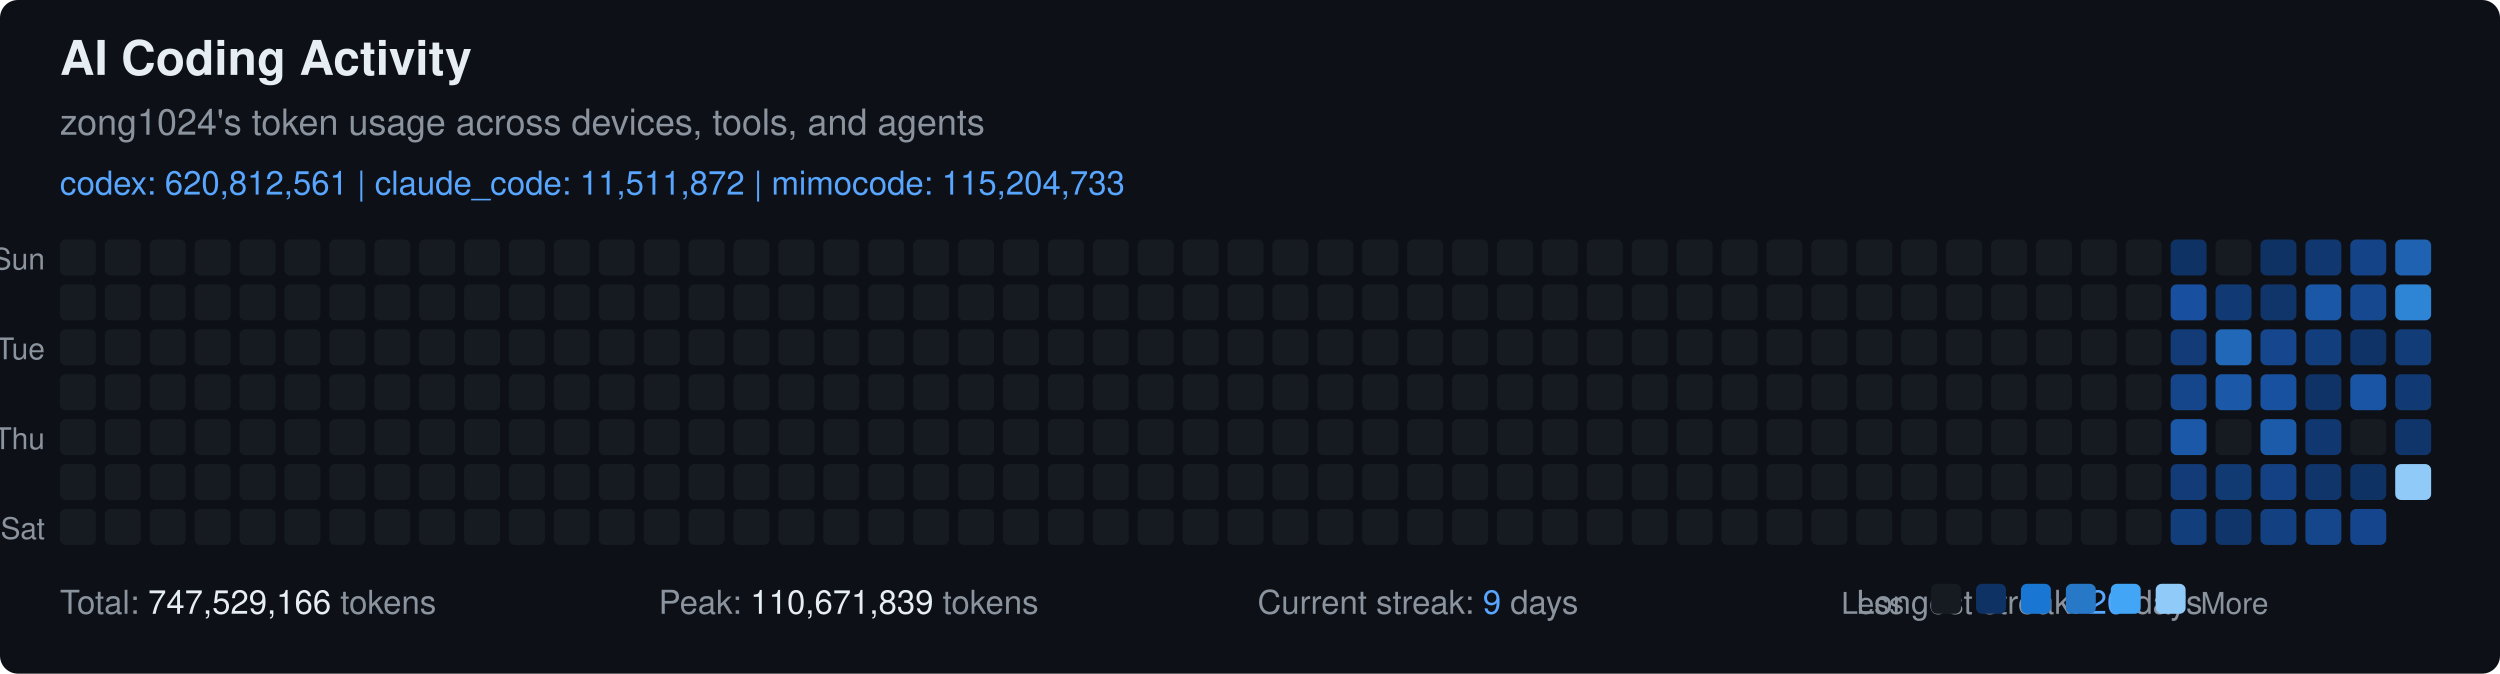
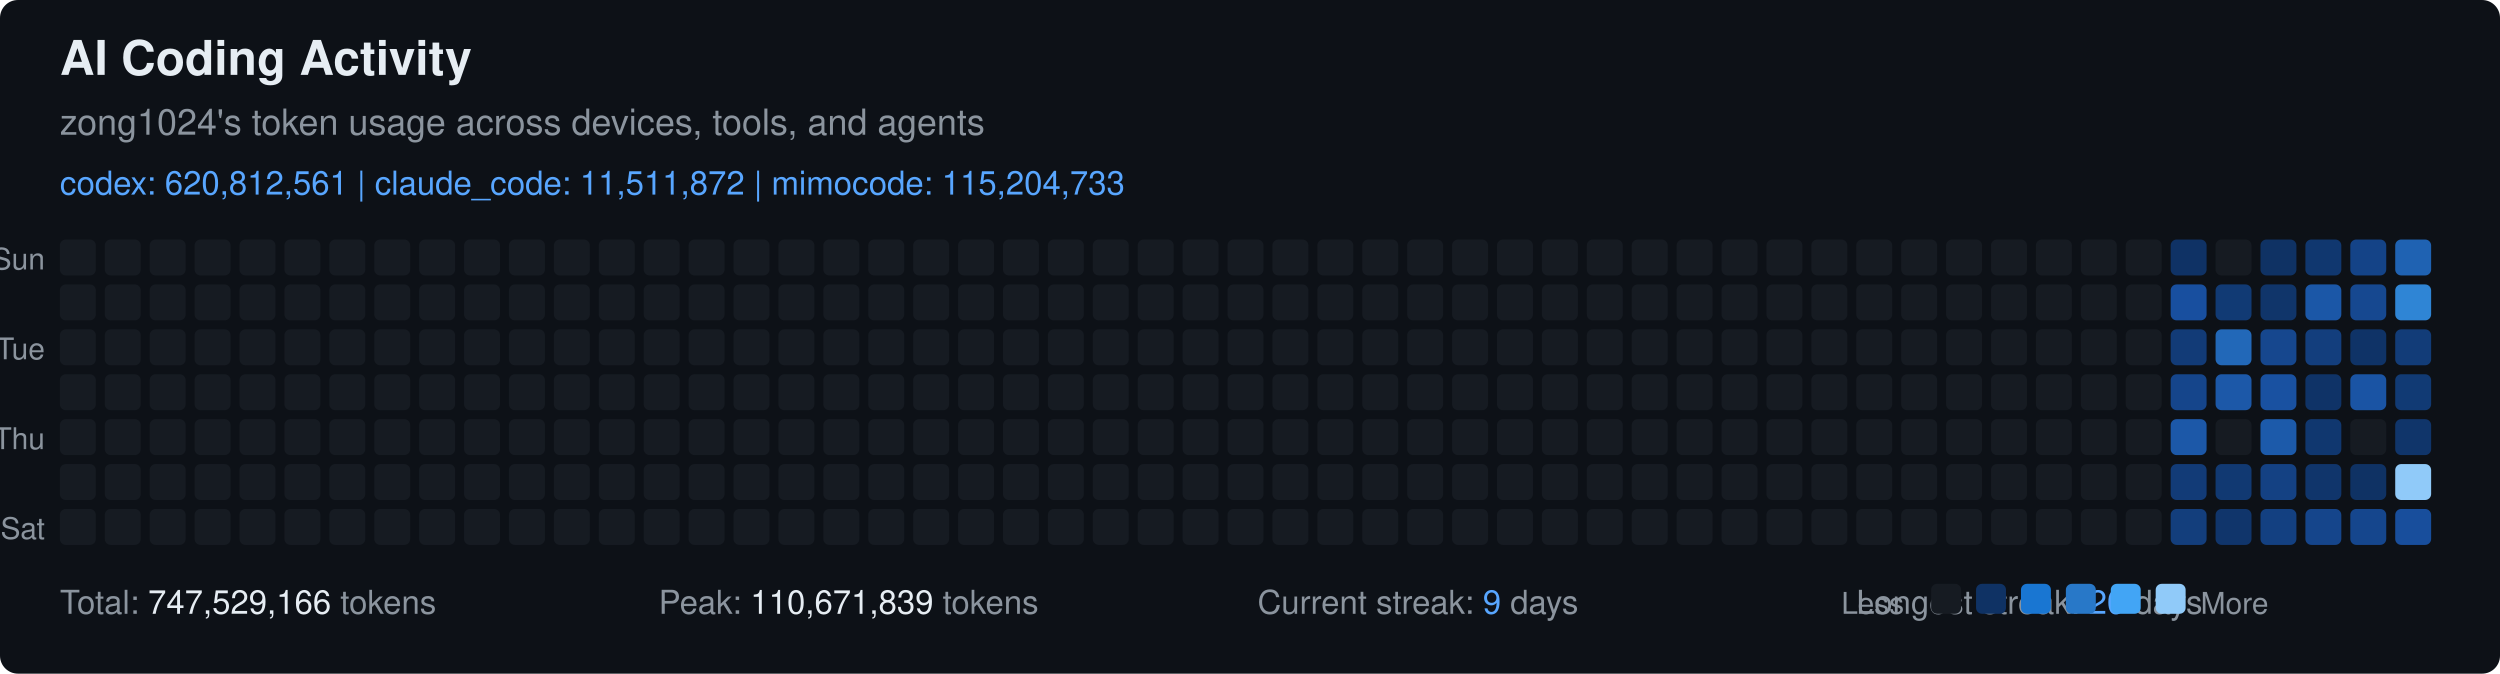
<svg xmlns="http://www.w3.org/2000/svg" width="835" height="225" viewBox="0 0 835 225" font-family="-apple-system, BlinkMacSystemFont, 'Segoe UI', Helvetica, Arial, sans-serif">
  <rect width="835" height="225" fill="#0d1117" rx="6" ry="6" />
  <text x="20" y="25" fill="#e6edf3" font-size="16" font-weight="600">
    AI Coding Activity
  </text>
  <text x="20" y="45" fill="#8b949e" font-size="12">
    zong1024's token usage across devices, tools, and agents
  </text>
  <text x="20" y="65" fill="#58a6ff" font-size="11">
    codex: 620,812,561 | claude_code: 11,511,872 | mimocode: 115,204,733
  </text>
  <text x="15" y="90" fill="#8b949e" font-size="10" text-anchor="end">Sun</text>
  <text x="15" y="120" fill="#8b949e" font-size="10" text-anchor="end">Tue</text>
  <text x="15" y="150" fill="#8b949e" font-size="10" text-anchor="end">Thu</text>
  <text x="15" y="180" fill="#8b949e" font-size="10" text-anchor="end">Sat</text>
  <rect x="20" y="80" width="12" height="12" fill="#161b22" rx="2" ry="2" />
  <rect x="20" y="95" width="12" height="12" fill="#161b22" rx="2" ry="2" />
  <rect x="20" y="110" width="12" height="12" fill="#161b22" rx="2" ry="2" />
  <rect x="20" y="125" width="12" height="12" fill="#161b22" rx="2" ry="2" />
  <rect x="20" y="140" width="12" height="12" fill="#161b22" rx="2" ry="2" />
  <rect x="20" y="155" width="12" height="12" fill="#161b22" rx="2" ry="2" />
  <rect x="20" y="170" width="12" height="12" fill="#161b22" rx="2" ry="2" />
  <rect x="35" y="80" width="12" height="12" fill="#161b22" rx="2" ry="2" />
  <rect x="35" y="95" width="12" height="12" fill="#161b22" rx="2" ry="2" />
  <rect x="35" y="110" width="12" height="12" fill="#161b22" rx="2" ry="2" />
  <rect x="35" y="125" width="12" height="12" fill="#161b22" rx="2" ry="2" />
  <rect x="35" y="140" width="12" height="12" fill="#161b22" rx="2" ry="2" />
  <rect x="35" y="155" width="12" height="12" fill="#161b22" rx="2" ry="2" />
  <rect x="35" y="170" width="12" height="12" fill="#161b22" rx="2" ry="2" />
  <rect x="50" y="80" width="12" height="12" fill="#161b22" rx="2" ry="2" />
  <rect x="50" y="95" width="12" height="12" fill="#161b22" rx="2" ry="2" />
  <rect x="50" y="110" width="12" height="12" fill="#161b22" rx="2" ry="2" />
  <rect x="50" y="125" width="12" height="12" fill="#161b22" rx="2" ry="2" />
  <rect x="50" y="140" width="12" height="12" fill="#161b22" rx="2" ry="2" />
  <rect x="50" y="155" width="12" height="12" fill="#161b22" rx="2" ry="2" />
  <rect x="50" y="170" width="12" height="12" fill="#161b22" rx="2" ry="2" />
  <rect x="65" y="80" width="12" height="12" fill="#161b22" rx="2" ry="2" />
  <rect x="65" y="95" width="12" height="12" fill="#161b22" rx="2" ry="2" />
  <rect x="65" y="110" width="12" height="12" fill="#161b22" rx="2" ry="2" />
  <rect x="65" y="125" width="12" height="12" fill="#161b22" rx="2" ry="2" />
  <rect x="65" y="140" width="12" height="12" fill="#161b22" rx="2" ry="2" />
  <rect x="65" y="155" width="12" height="12" fill="#161b22" rx="2" ry="2" />
  <rect x="65" y="170" width="12" height="12" fill="#161b22" rx="2" ry="2" />
  <rect x="80" y="80" width="12" height="12" fill="#161b22" rx="2" ry="2" />
  <rect x="80" y="95" width="12" height="12" fill="#161b22" rx="2" ry="2" />
  <rect x="80" y="110" width="12" height="12" fill="#161b22" rx="2" ry="2" />
  <rect x="80" y="125" width="12" height="12" fill="#161b22" rx="2" ry="2" />
  <rect x="80" y="140" width="12" height="12" fill="#161b22" rx="2" ry="2" />
  <rect x="80" y="155" width="12" height="12" fill="#161b22" rx="2" ry="2" />
  <rect x="80" y="170" width="12" height="12" fill="#161b22" rx="2" ry="2" />
  <rect x="95" y="80" width="12" height="12" fill="#161b22" rx="2" ry="2" />
  <rect x="95" y="95" width="12" height="12" fill="#161b22" rx="2" ry="2" />
  <rect x="95" y="110" width="12" height="12" fill="#161b22" rx="2" ry="2" />
  <rect x="95" y="125" width="12" height="12" fill="#161b22" rx="2" ry="2" />
  <rect x="95" y="140" width="12" height="12" fill="#161b22" rx="2" ry="2" />
  <rect x="95" y="155" width="12" height="12" fill="#161b22" rx="2" ry="2" />
  <rect x="95" y="170" width="12" height="12" fill="#161b22" rx="2" ry="2" />
  <rect x="110" y="80" width="12" height="12" fill="#161b22" rx="2" ry="2" />
  <rect x="110" y="95" width="12" height="12" fill="#161b22" rx="2" ry="2" />
  <rect x="110" y="110" width="12" height="12" fill="#161b22" rx="2" ry="2" />
  <rect x="110" y="125" width="12" height="12" fill="#161b22" rx="2" ry="2" />
  <rect x="110" y="140" width="12" height="12" fill="#161b22" rx="2" ry="2" />
  <rect x="110" y="155" width="12" height="12" fill="#161b22" rx="2" ry="2" />
  <rect x="110" y="170" width="12" height="12" fill="#161b22" rx="2" ry="2" />
  <rect x="125" y="80" width="12" height="12" fill="#161b22" rx="2" ry="2" />
  <rect x="125" y="95" width="12" height="12" fill="#161b22" rx="2" ry="2" />
  <rect x="125" y="110" width="12" height="12" fill="#161b22" rx="2" ry="2" />
  <rect x="125" y="125" width="12" height="12" fill="#161b22" rx="2" ry="2" />
  <rect x="125" y="140" width="12" height="12" fill="#161b22" rx="2" ry="2" />
  <rect x="125" y="155" width="12" height="12" fill="#161b22" rx="2" ry="2" />
  <rect x="125" y="170" width="12" height="12" fill="#161b22" rx="2" ry="2" />
  <rect x="140" y="80" width="12" height="12" fill="#161b22" rx="2" ry="2" />
  <rect x="140" y="95" width="12" height="12" fill="#161b22" rx="2" ry="2" />
  <rect x="140" y="110" width="12" height="12" fill="#161b22" rx="2" ry="2" />
  <rect x="140" y="125" width="12" height="12" fill="#161b22" rx="2" ry="2" />
  <rect x="140" y="140" width="12" height="12" fill="#161b22" rx="2" ry="2" />
  <rect x="140" y="155" width="12" height="12" fill="#161b22" rx="2" ry="2" />
  <rect x="140" y="170" width="12" height="12" fill="#161b22" rx="2" ry="2" />
  <rect x="155" y="80" width="12" height="12" fill="#161b22" rx="2" ry="2" />
  <rect x="155" y="95" width="12" height="12" fill="#161b22" rx="2" ry="2" />
  <rect x="155" y="110" width="12" height="12" fill="#161b22" rx="2" ry="2" />
  <rect x="155" y="125" width="12" height="12" fill="#161b22" rx="2" ry="2" />
  <rect x="155" y="140" width="12" height="12" fill="#161b22" rx="2" ry="2" />
  <rect x="155" y="155" width="12" height="12" fill="#161b22" rx="2" ry="2" />
  <rect x="155" y="170" width="12" height="12" fill="#161b22" rx="2" ry="2" />
  <rect x="170" y="80" width="12" height="12" fill="#161b22" rx="2" ry="2" />
  <rect x="170" y="95" width="12" height="12" fill="#161b22" rx="2" ry="2" />
  <rect x="170" y="110" width="12" height="12" fill="#161b22" rx="2" ry="2" />
  <rect x="170" y="125" width="12" height="12" fill="#161b22" rx="2" ry="2" />
  <rect x="170" y="140" width="12" height="12" fill="#161b22" rx="2" ry="2" />
  <rect x="170" y="155" width="12" height="12" fill="#161b22" rx="2" ry="2" />
  <rect x="170" y="170" width="12" height="12" fill="#161b22" rx="2" ry="2" />
  <rect x="185" y="80" width="12" height="12" fill="#161b22" rx="2" ry="2" />
  <rect x="185" y="95" width="12" height="12" fill="#161b22" rx="2" ry="2" />
  <rect x="185" y="110" width="12" height="12" fill="#161b22" rx="2" ry="2" />
  <rect x="185" y="125" width="12" height="12" fill="#161b22" rx="2" ry="2" />
  <rect x="185" y="140" width="12" height="12" fill="#161b22" rx="2" ry="2" />
  <rect x="185" y="155" width="12" height="12" fill="#161b22" rx="2" ry="2" />
  <rect x="185" y="170" width="12" height="12" fill="#161b22" rx="2" ry="2" />
  <rect x="200" y="80" width="12" height="12" fill="#161b22" rx="2" ry="2" />
  <rect x="200" y="95" width="12" height="12" fill="#161b22" rx="2" ry="2" />
  <rect x="200" y="110" width="12" height="12" fill="#161b22" rx="2" ry="2" />
  <rect x="200" y="125" width="12" height="12" fill="#161b22" rx="2" ry="2" />
  <rect x="200" y="140" width="12" height="12" fill="#161b22" rx="2" ry="2" />
  <rect x="200" y="155" width="12" height="12" fill="#161b22" rx="2" ry="2" />
  <rect x="200" y="170" width="12" height="12" fill="#161b22" rx="2" ry="2" />
  <rect x="215" y="80" width="12" height="12" fill="#161b22" rx="2" ry="2" />
  <rect x="215" y="95" width="12" height="12" fill="#161b22" rx="2" ry="2" />
  <rect x="215" y="110" width="12" height="12" fill="#161b22" rx="2" ry="2" />
  <rect x="215" y="125" width="12" height="12" fill="#161b22" rx="2" ry="2" />
  <rect x="215" y="140" width="12" height="12" fill="#161b22" rx="2" ry="2" />
  <rect x="215" y="155" width="12" height="12" fill="#161b22" rx="2" ry="2" />
  <rect x="215" y="170" width="12" height="12" fill="#161b22" rx="2" ry="2" />
  <rect x="230" y="80" width="12" height="12" fill="#161b22" rx="2" ry="2" />
  <rect x="230" y="95" width="12" height="12" fill="#161b22" rx="2" ry="2" />
  <rect x="230" y="110" width="12" height="12" fill="#161b22" rx="2" ry="2" />
  <rect x="230" y="125" width="12" height="12" fill="#161b22" rx="2" ry="2" />
  <rect x="230" y="140" width="12" height="12" fill="#161b22" rx="2" ry="2" />
  <rect x="230" y="155" width="12" height="12" fill="#161b22" rx="2" ry="2" />
  <rect x="230" y="170" width="12" height="12" fill="#161b22" rx="2" ry="2" />
  <rect x="245" y="80" width="12" height="12" fill="#161b22" rx="2" ry="2" />
  <rect x="245" y="95" width="12" height="12" fill="#161b22" rx="2" ry="2" />
  <rect x="245" y="110" width="12" height="12" fill="#161b22" rx="2" ry="2" />
  <rect x="245" y="125" width="12" height="12" fill="#161b22" rx="2" ry="2" />
  <rect x="245" y="140" width="12" height="12" fill="#161b22" rx="2" ry="2" />
  <rect x="245" y="155" width="12" height="12" fill="#161b22" rx="2" ry="2" />
  <rect x="245" y="170" width="12" height="12" fill="#161b22" rx="2" ry="2" />
  <rect x="260" y="80" width="12" height="12" fill="#161b22" rx="2" ry="2" />
  <rect x="260" y="95" width="12" height="12" fill="#161b22" rx="2" ry="2" />
  <rect x="260" y="110" width="12" height="12" fill="#161b22" rx="2" ry="2" />
  <rect x="260" y="125" width="12" height="12" fill="#161b22" rx="2" ry="2" />
  <rect x="260" y="140" width="12" height="12" fill="#161b22" rx="2" ry="2" />
  <rect x="260" y="155" width="12" height="12" fill="#161b22" rx="2" ry="2" />
  <rect x="260" y="170" width="12" height="12" fill="#161b22" rx="2" ry="2" />
  <rect x="275" y="80" width="12" height="12" fill="#161b22" rx="2" ry="2" />
  <rect x="275" y="95" width="12" height="12" fill="#161b22" rx="2" ry="2" />
  <rect x="275" y="110" width="12" height="12" fill="#161b22" rx="2" ry="2" />
  <rect x="275" y="125" width="12" height="12" fill="#161b22" rx="2" ry="2" />
  <rect x="275" y="140" width="12" height="12" fill="#161b22" rx="2" ry="2" />
  <rect x="275" y="155" width="12" height="12" fill="#161b22" rx="2" ry="2" />
  <rect x="275" y="170" width="12" height="12" fill="#161b22" rx="2" ry="2" />
  <rect x="290" y="80" width="12" height="12" fill="#161b22" rx="2" ry="2" />
  <rect x="290" y="95" width="12" height="12" fill="#161b22" rx="2" ry="2" />
  <rect x="290" y="110" width="12" height="12" fill="#161b22" rx="2" ry="2" />
  <rect x="290" y="125" width="12" height="12" fill="#161b22" rx="2" ry="2" />
  <rect x="290" y="140" width="12" height="12" fill="#161b22" rx="2" ry="2" />
  <rect x="290" y="155" width="12" height="12" fill="#161b22" rx="2" ry="2" />
  <rect x="290" y="170" width="12" height="12" fill="#161b22" rx="2" ry="2" />
  <rect x="305" y="80" width="12" height="12" fill="#161b22" rx="2" ry="2" />
  <rect x="305" y="95" width="12" height="12" fill="#161b22" rx="2" ry="2" />
  <rect x="305" y="110" width="12" height="12" fill="#161b22" rx="2" ry="2" />
  <rect x="305" y="125" width="12" height="12" fill="#161b22" rx="2" ry="2" />
  <rect x="305" y="140" width="12" height="12" fill="#161b22" rx="2" ry="2" />
  <rect x="305" y="155" width="12" height="12" fill="#161b22" rx="2" ry="2" />
  <rect x="305" y="170" width="12" height="12" fill="#161b22" rx="2" ry="2" />
  <rect x="320" y="80" width="12" height="12" fill="#161b22" rx="2" ry="2" />
  <rect x="320" y="95" width="12" height="12" fill="#161b22" rx="2" ry="2" />
  <rect x="320" y="110" width="12" height="12" fill="#161b22" rx="2" ry="2" />
  <rect x="320" y="125" width="12" height="12" fill="#161b22" rx="2" ry="2" />
  <rect x="320" y="140" width="12" height="12" fill="#161b22" rx="2" ry="2" />
  <rect x="320" y="155" width="12" height="12" fill="#161b22" rx="2" ry="2" />
  <rect x="320" y="170" width="12" height="12" fill="#161b22" rx="2" ry="2" />
  <rect x="335" y="80" width="12" height="12" fill="#161b22" rx="2" ry="2" />
  <rect x="335" y="95" width="12" height="12" fill="#161b22" rx="2" ry="2" />
  <rect x="335" y="110" width="12" height="12" fill="#161b22" rx="2" ry="2" />
  <rect x="335" y="125" width="12" height="12" fill="#161b22" rx="2" ry="2" />
  <rect x="335" y="140" width="12" height="12" fill="#161b22" rx="2" ry="2" />
  <rect x="335" y="155" width="12" height="12" fill="#161b22" rx="2" ry="2" />
  <rect x="335" y="170" width="12" height="12" fill="#161b22" rx="2" ry="2" />
  <rect x="350" y="80" width="12" height="12" fill="#161b22" rx="2" ry="2" />
  <rect x="350" y="95" width="12" height="12" fill="#161b22" rx="2" ry="2" />
  <rect x="350" y="110" width="12" height="12" fill="#161b22" rx="2" ry="2" />
  <rect x="350" y="125" width="12" height="12" fill="#161b22" rx="2" ry="2" />
  <rect x="350" y="140" width="12" height="12" fill="#161b22" rx="2" ry="2" />
  <rect x="350" y="155" width="12" height="12" fill="#161b22" rx="2" ry="2" />
  <rect x="350" y="170" width="12" height="12" fill="#161b22" rx="2" ry="2" />
  <rect x="365" y="80" width="12" height="12" fill="#161b22" rx="2" ry="2" />
  <rect x="365" y="95" width="12" height="12" fill="#161b22" rx="2" ry="2" />
  <rect x="365" y="110" width="12" height="12" fill="#161b22" rx="2" ry="2" />
  <rect x="365" y="125" width="12" height="12" fill="#161b22" rx="2" ry="2" />
  <rect x="365" y="140" width="12" height="12" fill="#161b22" rx="2" ry="2" />
  <rect x="365" y="155" width="12" height="12" fill="#161b22" rx="2" ry="2" />
  <rect x="365" y="170" width="12" height="12" fill="#161b22" rx="2" ry="2" />
  <rect x="380" y="80" width="12" height="12" fill="#161b22" rx="2" ry="2" />
  <rect x="380" y="95" width="12" height="12" fill="#161b22" rx="2" ry="2" />
  <rect x="380" y="110" width="12" height="12" fill="#161b22" rx="2" ry="2" />
  <rect x="380" y="125" width="12" height="12" fill="#161b22" rx="2" ry="2" />
  <rect x="380" y="140" width="12" height="12" fill="#161b22" rx="2" ry="2" />
  <rect x="380" y="155" width="12" height="12" fill="#161b22" rx="2" ry="2" />
  <rect x="380" y="170" width="12" height="12" fill="#161b22" rx="2" ry="2" />
  <rect x="395" y="80" width="12" height="12" fill="#161b22" rx="2" ry="2" />
  <rect x="395" y="95" width="12" height="12" fill="#161b22" rx="2" ry="2" />
  <rect x="395" y="110" width="12" height="12" fill="#161b22" rx="2" ry="2" />
  <rect x="395" y="125" width="12" height="12" fill="#161b22" rx="2" ry="2" />
  <rect x="395" y="140" width="12" height="12" fill="#161b22" rx="2" ry="2" />
  <rect x="395" y="155" width="12" height="12" fill="#161b22" rx="2" ry="2" />
  <rect x="395" y="170" width="12" height="12" fill="#161b22" rx="2" ry="2" />
  <rect x="410" y="80" width="12" height="12" fill="#161b22" rx="2" ry="2" />
  <rect x="410" y="95" width="12" height="12" fill="#161b22" rx="2" ry="2" />
  <rect x="410" y="110" width="12" height="12" fill="#161b22" rx="2" ry="2" />
  <rect x="410" y="125" width="12" height="12" fill="#161b22" rx="2" ry="2" />
  <rect x="410" y="140" width="12" height="12" fill="#161b22" rx="2" ry="2" />
  <rect x="410" y="155" width="12" height="12" fill="#161b22" rx="2" ry="2" />
  <rect x="410" y="170" width="12" height="12" fill="#161b22" rx="2" ry="2" />
  <rect x="425" y="80" width="12" height="12" fill="#161b22" rx="2" ry="2" />
  <rect x="425" y="95" width="12" height="12" fill="#161b22" rx="2" ry="2" />
  <rect x="425" y="110" width="12" height="12" fill="#161b22" rx="2" ry="2" />
  <rect x="425" y="125" width="12" height="12" fill="#161b22" rx="2" ry="2" />
  <rect x="425" y="140" width="12" height="12" fill="#161b22" rx="2" ry="2" />
  <rect x="425" y="155" width="12" height="12" fill="#161b22" rx="2" ry="2" />
  <rect x="425" y="170" width="12" height="12" fill="#161b22" rx="2" ry="2" />
  <rect x="440" y="80" width="12" height="12" fill="#161b22" rx="2" ry="2" />
  <rect x="440" y="95" width="12" height="12" fill="#161b22" rx="2" ry="2" />
  <rect x="440" y="110" width="12" height="12" fill="#161b22" rx="2" ry="2" />
  <rect x="440" y="125" width="12" height="12" fill="#161b22" rx="2" ry="2" />
  <rect x="440" y="140" width="12" height="12" fill="#161b22" rx="2" ry="2" />
  <rect x="440" y="155" width="12" height="12" fill="#161b22" rx="2" ry="2" />
  <rect x="440" y="170" width="12" height="12" fill="#161b22" rx="2" ry="2" />
  <rect x="455" y="80" width="12" height="12" fill="#161b22" rx="2" ry="2" />
  <rect x="455" y="95" width="12" height="12" fill="#161b22" rx="2" ry="2" />
  <rect x="455" y="110" width="12" height="12" fill="#161b22" rx="2" ry="2" />
  <rect x="455" y="125" width="12" height="12" fill="#161b22" rx="2" ry="2" />
  <rect x="455" y="140" width="12" height="12" fill="#161b22" rx="2" ry="2" />
  <rect x="455" y="155" width="12" height="12" fill="#161b22" rx="2" ry="2" />
  <rect x="455" y="170" width="12" height="12" fill="#161b22" rx="2" ry="2" />
  <rect x="470" y="80" width="12" height="12" fill="#161b22" rx="2" ry="2" />
  <rect x="470" y="95" width="12" height="12" fill="#161b22" rx="2" ry="2" />
  <rect x="470" y="110" width="12" height="12" fill="#161b22" rx="2" ry="2" />
  <rect x="470" y="125" width="12" height="12" fill="#161b22" rx="2" ry="2" />
  <rect x="470" y="140" width="12" height="12" fill="#161b22" rx="2" ry="2" />
  <rect x="470" y="155" width="12" height="12" fill="#161b22" rx="2" ry="2" />
  <rect x="470" y="170" width="12" height="12" fill="#161b22" rx="2" ry="2" />
  <rect x="485" y="80" width="12" height="12" fill="#161b22" rx="2" ry="2" />
  <rect x="485" y="95" width="12" height="12" fill="#161b22" rx="2" ry="2" />
  <rect x="485" y="110" width="12" height="12" fill="#161b22" rx="2" ry="2" />
  <rect x="485" y="125" width="12" height="12" fill="#161b22" rx="2" ry="2" />
  <rect x="485" y="140" width="12" height="12" fill="#161b22" rx="2" ry="2" />
  <rect x="485" y="155" width="12" height="12" fill="#161b22" rx="2" ry="2" />
  <rect x="485" y="170" width="12" height="12" fill="#161b22" rx="2" ry="2" />
  <rect x="500" y="80" width="12" height="12" fill="#161b22" rx="2" ry="2" />
  <rect x="500" y="95" width="12" height="12" fill="#161b22" rx="2" ry="2" />
  <rect x="500" y="110" width="12" height="12" fill="#161b22" rx="2" ry="2" />
  <rect x="500" y="125" width="12" height="12" fill="#161b22" rx="2" ry="2" />
  <rect x="500" y="140" width="12" height="12" fill="#161b22" rx="2" ry="2" />
  <rect x="500" y="155" width="12" height="12" fill="#161b22" rx="2" ry="2" />
  <rect x="500" y="170" width="12" height="12" fill="#161b22" rx="2" ry="2" />
  <rect x="515" y="80" width="12" height="12" fill="#161b22" rx="2" ry="2" />
  <rect x="515" y="95" width="12" height="12" fill="#161b22" rx="2" ry="2" />
  <rect x="515" y="110" width="12" height="12" fill="#161b22" rx="2" ry="2" />
  <rect x="515" y="125" width="12" height="12" fill="#161b22" rx="2" ry="2" />
  <rect x="515" y="140" width="12" height="12" fill="#161b22" rx="2" ry="2" />
  <rect x="515" y="155" width="12" height="12" fill="#161b22" rx="2" ry="2" />
  <rect x="515" y="170" width="12" height="12" fill="#161b22" rx="2" ry="2" />
  <rect x="530" y="80" width="12" height="12" fill="#161b22" rx="2" ry="2" />
  <rect x="530" y="95" width="12" height="12" fill="#161b22" rx="2" ry="2" />
  <rect x="530" y="110" width="12" height="12" fill="#161b22" rx="2" ry="2" />
  <rect x="530" y="125" width="12" height="12" fill="#161b22" rx="2" ry="2" />
  <rect x="530" y="140" width="12" height="12" fill="#161b22" rx="2" ry="2" />
  <rect x="530" y="155" width="12" height="12" fill="#161b22" rx="2" ry="2" />
  <rect x="530" y="170" width="12" height="12" fill="#161b22" rx="2" ry="2" />
  <rect x="545" y="80" width="12" height="12" fill="#161b22" rx="2" ry="2" />
  <rect x="545" y="95" width="12" height="12" fill="#161b22" rx="2" ry="2" />
  <rect x="545" y="110" width="12" height="12" fill="#161b22" rx="2" ry="2" />
  <rect x="545" y="125" width="12" height="12" fill="#161b22" rx="2" ry="2" />
  <rect x="545" y="140" width="12" height="12" fill="#161b22" rx="2" ry="2" />
  <rect x="545" y="155" width="12" height="12" fill="#161b22" rx="2" ry="2" />
  <rect x="545" y="170" width="12" height="12" fill="#161b22" rx="2" ry="2" />
  <rect x="560" y="80" width="12" height="12" fill="#161b22" rx="2" ry="2" />
  <rect x="560" y="95" width="12" height="12" fill="#161b22" rx="2" ry="2" />
  <rect x="560" y="110" width="12" height="12" fill="#161b22" rx="2" ry="2" />
  <rect x="560" y="125" width="12" height="12" fill="#161b22" rx="2" ry="2" />
  <rect x="560" y="140" width="12" height="12" fill="#161b22" rx="2" ry="2" />
  <rect x="560" y="155" width="12" height="12" fill="#161b22" rx="2" ry="2" />
  <rect x="560" y="170" width="12" height="12" fill="#161b22" rx="2" ry="2" />
  <rect x="575" y="80" width="12" height="12" fill="#161b22" rx="2" ry="2" />
  <rect x="575" y="95" width="12" height="12" fill="#161b22" rx="2" ry="2" />
  <rect x="575" y="110" width="12" height="12" fill="#161b22" rx="2" ry="2" />
  <rect x="575" y="125" width="12" height="12" fill="#161b22" rx="2" ry="2" />
  <rect x="575" y="140" width="12" height="12" fill="#161b22" rx="2" ry="2" />
  <rect x="575" y="155" width="12" height="12" fill="#161b22" rx="2" ry="2" />
  <rect x="575" y="170" width="12" height="12" fill="#161b22" rx="2" ry="2" />
  <rect x="590" y="80" width="12" height="12" fill="#161b22" rx="2" ry="2" />
  <rect x="590" y="95" width="12" height="12" fill="#161b22" rx="2" ry="2" />
  <rect x="590" y="110" width="12" height="12" fill="#161b22" rx="2" ry="2" />
  <rect x="590" y="125" width="12" height="12" fill="#161b22" rx="2" ry="2" />
  <rect x="590" y="140" width="12" height="12" fill="#161b22" rx="2" ry="2" />
  <rect x="590" y="155" width="12" height="12" fill="#161b22" rx="2" ry="2" />
  <rect x="590" y="170" width="12" height="12" fill="#161b22" rx="2" ry="2" />
  <rect x="605" y="80" width="12" height="12" fill="#161b22" rx="2" ry="2" />
  <rect x="605" y="95" width="12" height="12" fill="#161b22" rx="2" ry="2" />
  <rect x="605" y="110" width="12" height="12" fill="#161b22" rx="2" ry="2" />
  <rect x="605" y="125" width="12" height="12" fill="#161b22" rx="2" ry="2" />
  <rect x="605" y="140" width="12" height="12" fill="#161b22" rx="2" ry="2" />
  <rect x="605" y="155" width="12" height="12" fill="#161b22" rx="2" ry="2" />
  <rect x="605" y="170" width="12" height="12" fill="#161b22" rx="2" ry="2" />
  <rect x="620" y="80" width="12" height="12" fill="#161b22" rx="2" ry="2" />
  <rect x="620" y="95" width="12" height="12" fill="#161b22" rx="2" ry="2" />
  <rect x="620" y="110" width="12" height="12" fill="#161b22" rx="2" ry="2" />
  <rect x="620" y="125" width="12" height="12" fill="#161b22" rx="2" ry="2" />
  <rect x="620" y="140" width="12" height="12" fill="#161b22" rx="2" ry="2" />
  <rect x="620" y="155" width="12" height="12" fill="#161b22" rx="2" ry="2" />
  <rect x="620" y="170" width="12" height="12" fill="#161b22" rx="2" ry="2" />
  <rect x="635" y="80" width="12" height="12" fill="#161b22" rx="2" ry="2" />
  <rect x="635" y="95" width="12" height="12" fill="#161b22" rx="2" ry="2" />
  <rect x="635" y="110" width="12" height="12" fill="#161b22" rx="2" ry="2" />
  <rect x="635" y="125" width="12" height="12" fill="#161b22" rx="2" ry="2" />
  <rect x="635" y="140" width="12" height="12" fill="#161b22" rx="2" ry="2" />
  <rect x="635" y="155" width="12" height="12" fill="#161b22" rx="2" ry="2" />
  <rect x="635" y="170" width="12" height="12" fill="#161b22" rx="2" ry="2" />
  <rect x="650" y="80" width="12" height="12" fill="#161b22" rx="2" ry="2" />
  <rect x="650" y="95" width="12" height="12" fill="#161b22" rx="2" ry="2" />
  <rect x="650" y="110" width="12" height="12" fill="#161b22" rx="2" ry="2" />
  <rect x="650" y="125" width="12" height="12" fill="#161b22" rx="2" ry="2" />
  <rect x="650" y="140" width="12" height="12" fill="#161b22" rx="2" ry="2" />
  <rect x="650" y="155" width="12" height="12" fill="#161b22" rx="2" ry="2" />
  <rect x="650" y="170" width="12" height="12" fill="#161b22" rx="2" ry="2" />
  <rect x="665" y="80" width="12" height="12" fill="#161b22" rx="2" ry="2" />
  <rect x="665" y="95" width="12" height="12" fill="#161b22" rx="2" ry="2" />
  <rect x="665" y="110" width="12" height="12" fill="#161b22" rx="2" ry="2" />
  <rect x="665" y="125" width="12" height="12" fill="#161b22" rx="2" ry="2" />
  <rect x="665" y="140" width="12" height="12" fill="#161b22" rx="2" ry="2" />
  <rect x="665" y="155" width="12" height="12" fill="#161b22" rx="2" ry="2" />
  <rect x="665" y="170" width="12" height="12" fill="#161b22" rx="2" ry="2" />
  <rect x="680" y="80" width="12" height="12" fill="#161b22" rx="2" ry="2" />
  <rect x="680" y="95" width="12" height="12" fill="#161b22" rx="2" ry="2" />
  <rect x="680" y="110" width="12" height="12" fill="#161b22" rx="2" ry="2" />
  <rect x="680" y="125" width="12" height="12" fill="#161b22" rx="2" ry="2" />
  <rect x="680" y="140" width="12" height="12" fill="#161b22" rx="2" ry="2" />
  <rect x="680" y="155" width="12" height="12" fill="#161b22" rx="2" ry="2" />
  <rect x="680" y="170" width="12" height="12" fill="#161b22" rx="2" ry="2" />
  <rect x="695" y="80" width="12" height="12" fill="#161b22" rx="2" ry="2" />
  <rect x="695" y="95" width="12" height="12" fill="#161b22" rx="2" ry="2" />
  <rect x="695" y="110" width="12" height="12" fill="#161b22" rx="2" ry="2" />
  <rect x="695" y="125" width="12" height="12" fill="#161b22" rx="2" ry="2" />
  <rect x="695" y="140" width="12" height="12" fill="#161b22" rx="2" ry="2" />
  <rect x="695" y="155" width="12" height="12" fill="#161b22" rx="2" ry="2" />
  <rect x="695" y="170" width="12" height="12" fill="#161b22" rx="2" ry="2" />
  <rect x="710" y="80" width="12" height="12" fill="#161b22" rx="2" ry="2" />
  <rect x="710" y="95" width="12" height="12" fill="#161b22" rx="2" ry="2" />
  <rect x="710" y="110" width="12" height="12" fill="#161b22" rx="2" ry="2" />
  <rect x="710" y="125" width="12" height="12" fill="#161b22" rx="2" ry="2" />
  <rect x="710" y="140" width="12" height="12" fill="#161b22" rx="2" ry="2" />
  <rect x="710" y="155" width="12" height="12" fill="#161b22" rx="2" ry="2" />
  <rect x="710" y="170" width="12" height="12" fill="#161b22" rx="2" ry="2" />
  <rect x="725" y="80" width="12" height="12" fill="#0f3265" rx="2" ry="2" />
  <rect x="725" y="95" width="12" height="12" fill="#184f9f" rx="2" ry="2" />
  <rect x="725" y="110" width="12" height="12" fill="#123b77" rx="2" ry="2" />
  <rect x="725" y="125" width="12" height="12" fill="#15458b" rx="2" ry="2" />
  <rect x="725" y="140" width="12" height="12" fill="#1c58a8" rx="2" ry="2" />
  <rect x="725" y="155" width="12" height="12" fill="#123b77" rx="2" ry="2" />
  <rect x="725" y="170" width="12" height="12" fill="#133e7c" rx="2" ry="2" />
  <rect x="740" y="80" width="12" height="12" fill="#161b22" rx="2" ry="2" />
  <rect x="740" y="95" width="12" height="12" fill="#113a74" rx="2" ry="2" />
  <rect x="740" y="110" width="12" height="12" fill="#2268b8" rx="2" ry="2" />
  <rect x="740" y="125" width="12" height="12" fill="#1c58a8" rx="2" ry="2" />
  <rect x="740" y="140" width="12" height="12" fill="#161b22" rx="2" ry="2" />
  <rect x="740" y="155" width="12" height="12" fill="#113972" rx="2" ry="2" />
  <rect x="740" y="170" width="12" height="12" fill="#10356b" rx="2" ry="2" />
  <rect x="755" y="80" width="12" height="12" fill="#0f3264" rx="2" ry="2" />
  <rect x="755" y="95" width="12" height="12" fill="#10356a" rx="2" ry="2" />
  <rect x="755" y="110" width="12" height="12" fill="#16478e" rx="2" ry="2" />
  <rect x="755" y="125" width="12" height="12" fill="#1951a1" rx="2" ry="2" />
  <rect x="755" y="140" width="12" height="12" fill="#1c5aaa" rx="2" ry="2" />
  <rect x="755" y="155" width="12" height="12" fill="#144183" rx="2" ry="2" />
  <rect x="755" y="170" width="12" height="12" fill="#134081" rx="2" ry="2" />
  <rect x="770" y="80" width="12" height="12" fill="#10376f" rx="2" ry="2" />
  <rect x="770" y="95" width="12" height="12" fill="#1b57a7" rx="2" ry="2" />
  <rect x="770" y="110" width="12" height="12" fill="#133e7d" rx="2" ry="2" />
  <rect x="770" y="125" width="12" height="12" fill="#0f3367" rx="2" ry="2" />
  <rect x="770" y="140" width="12" height="12" fill="#10376f" rx="2" ry="2" />
  <rect x="770" y="155" width="12" height="12" fill="#10356b" rx="2" ry="2" />
  <rect x="770" y="170" width="12" height="12" fill="#15458b" rx="2" ry="2" />
  <rect x="785" y="80" width="12" height="12" fill="#144387" rx="2" ry="2" />
  <rect x="785" y="95" width="12" height="12" fill="#164890" rx="2" ry="2" />
  <rect x="785" y="110" width="12" height="12" fill="#0f3367" rx="2" ry="2" />
  <rect x="785" y="125" width="12" height="12" fill="#1a54a4" rx="2" ry="2" />
  <rect x="785" y="140" width="12" height="12" fill="#161b22" rx="2" ry="2" />
  <rect x="785" y="155" width="12" height="12" fill="#0f3264" rx="2" ry="2" />
  <rect x="785" y="170" width="12" height="12" fill="#15468d" rx="2" ry="2" />
  <rect x="800" y="80" width="12" height="12" fill="#1f62b2" rx="2" ry="2" />
  <rect x="800" y="95" width="12" height="12" fill="#2f85d5" rx="2" ry="2" />
  <rect x="800" y="110" width="12" height="12" fill="#123c78" rx="2" ry="2" />
  <rect x="800" y="125" width="12" height="12" fill="#113a74" rx="2" ry="2" />
  <rect x="800" y="140" width="12" height="12" fill="#10356a" rx="2" ry="2" />
  <rect x="800" y="155" width="12" height="12" fill="#90caf9" rx="2" ry="2" />
+   <rect x="800" y="170" width="12" height="12" fill="#184e9c" rx="2" ry="2" />
  <text x="20" y="205" fill="#8b949e" font-size="11">
    Total: <tspan fill="#e6edf3">747,529,166</tspan> tokens
  </text>
  <text x="220" y="205" fill="#8b949e" font-size="11">
    Peak: <tspan fill="#e6edf3">110,671,839</tspan> tokens
  </text>
  <text x="420" y="205" fill="#8b949e" font-size="11">
    Current streak: <tspan fill="#58a6ff">9</tspan> days
  </text>
  <text x="620" y="205" fill="#8b949e" font-size="11">
    Longest streak: <tspan fill="#58a6ff">20</tspan> days
  </text>
  <text x="615" y="205" fill="#8b949e" font-size="10">
    Less
  </text>
  <rect x="645" y="195" width="10" height="10" fill="#161b22" rx="2" ry="2" />
  <rect x="660" y="195" width="10" height="10" fill="#0f3264" rx="2" ry="2" />
  <rect x="675" y="195" width="10" height="10" fill="#1976d2" rx="2" ry="2" />
  <rect x="690" y="195" width="10" height="10" fill="#2878c8" rx="2" ry="2" />
  <rect x="705" y="195" width="10" height="10" fill="#42a5f5" rx="2" ry="2" />
  <rect x="720" y="195" width="10" height="10" fill="#90caf9" rx="2" ry="2" />
  <text x="735" y="205" fill="#8b949e" font-size="10">
    More
  </text>
</svg>
